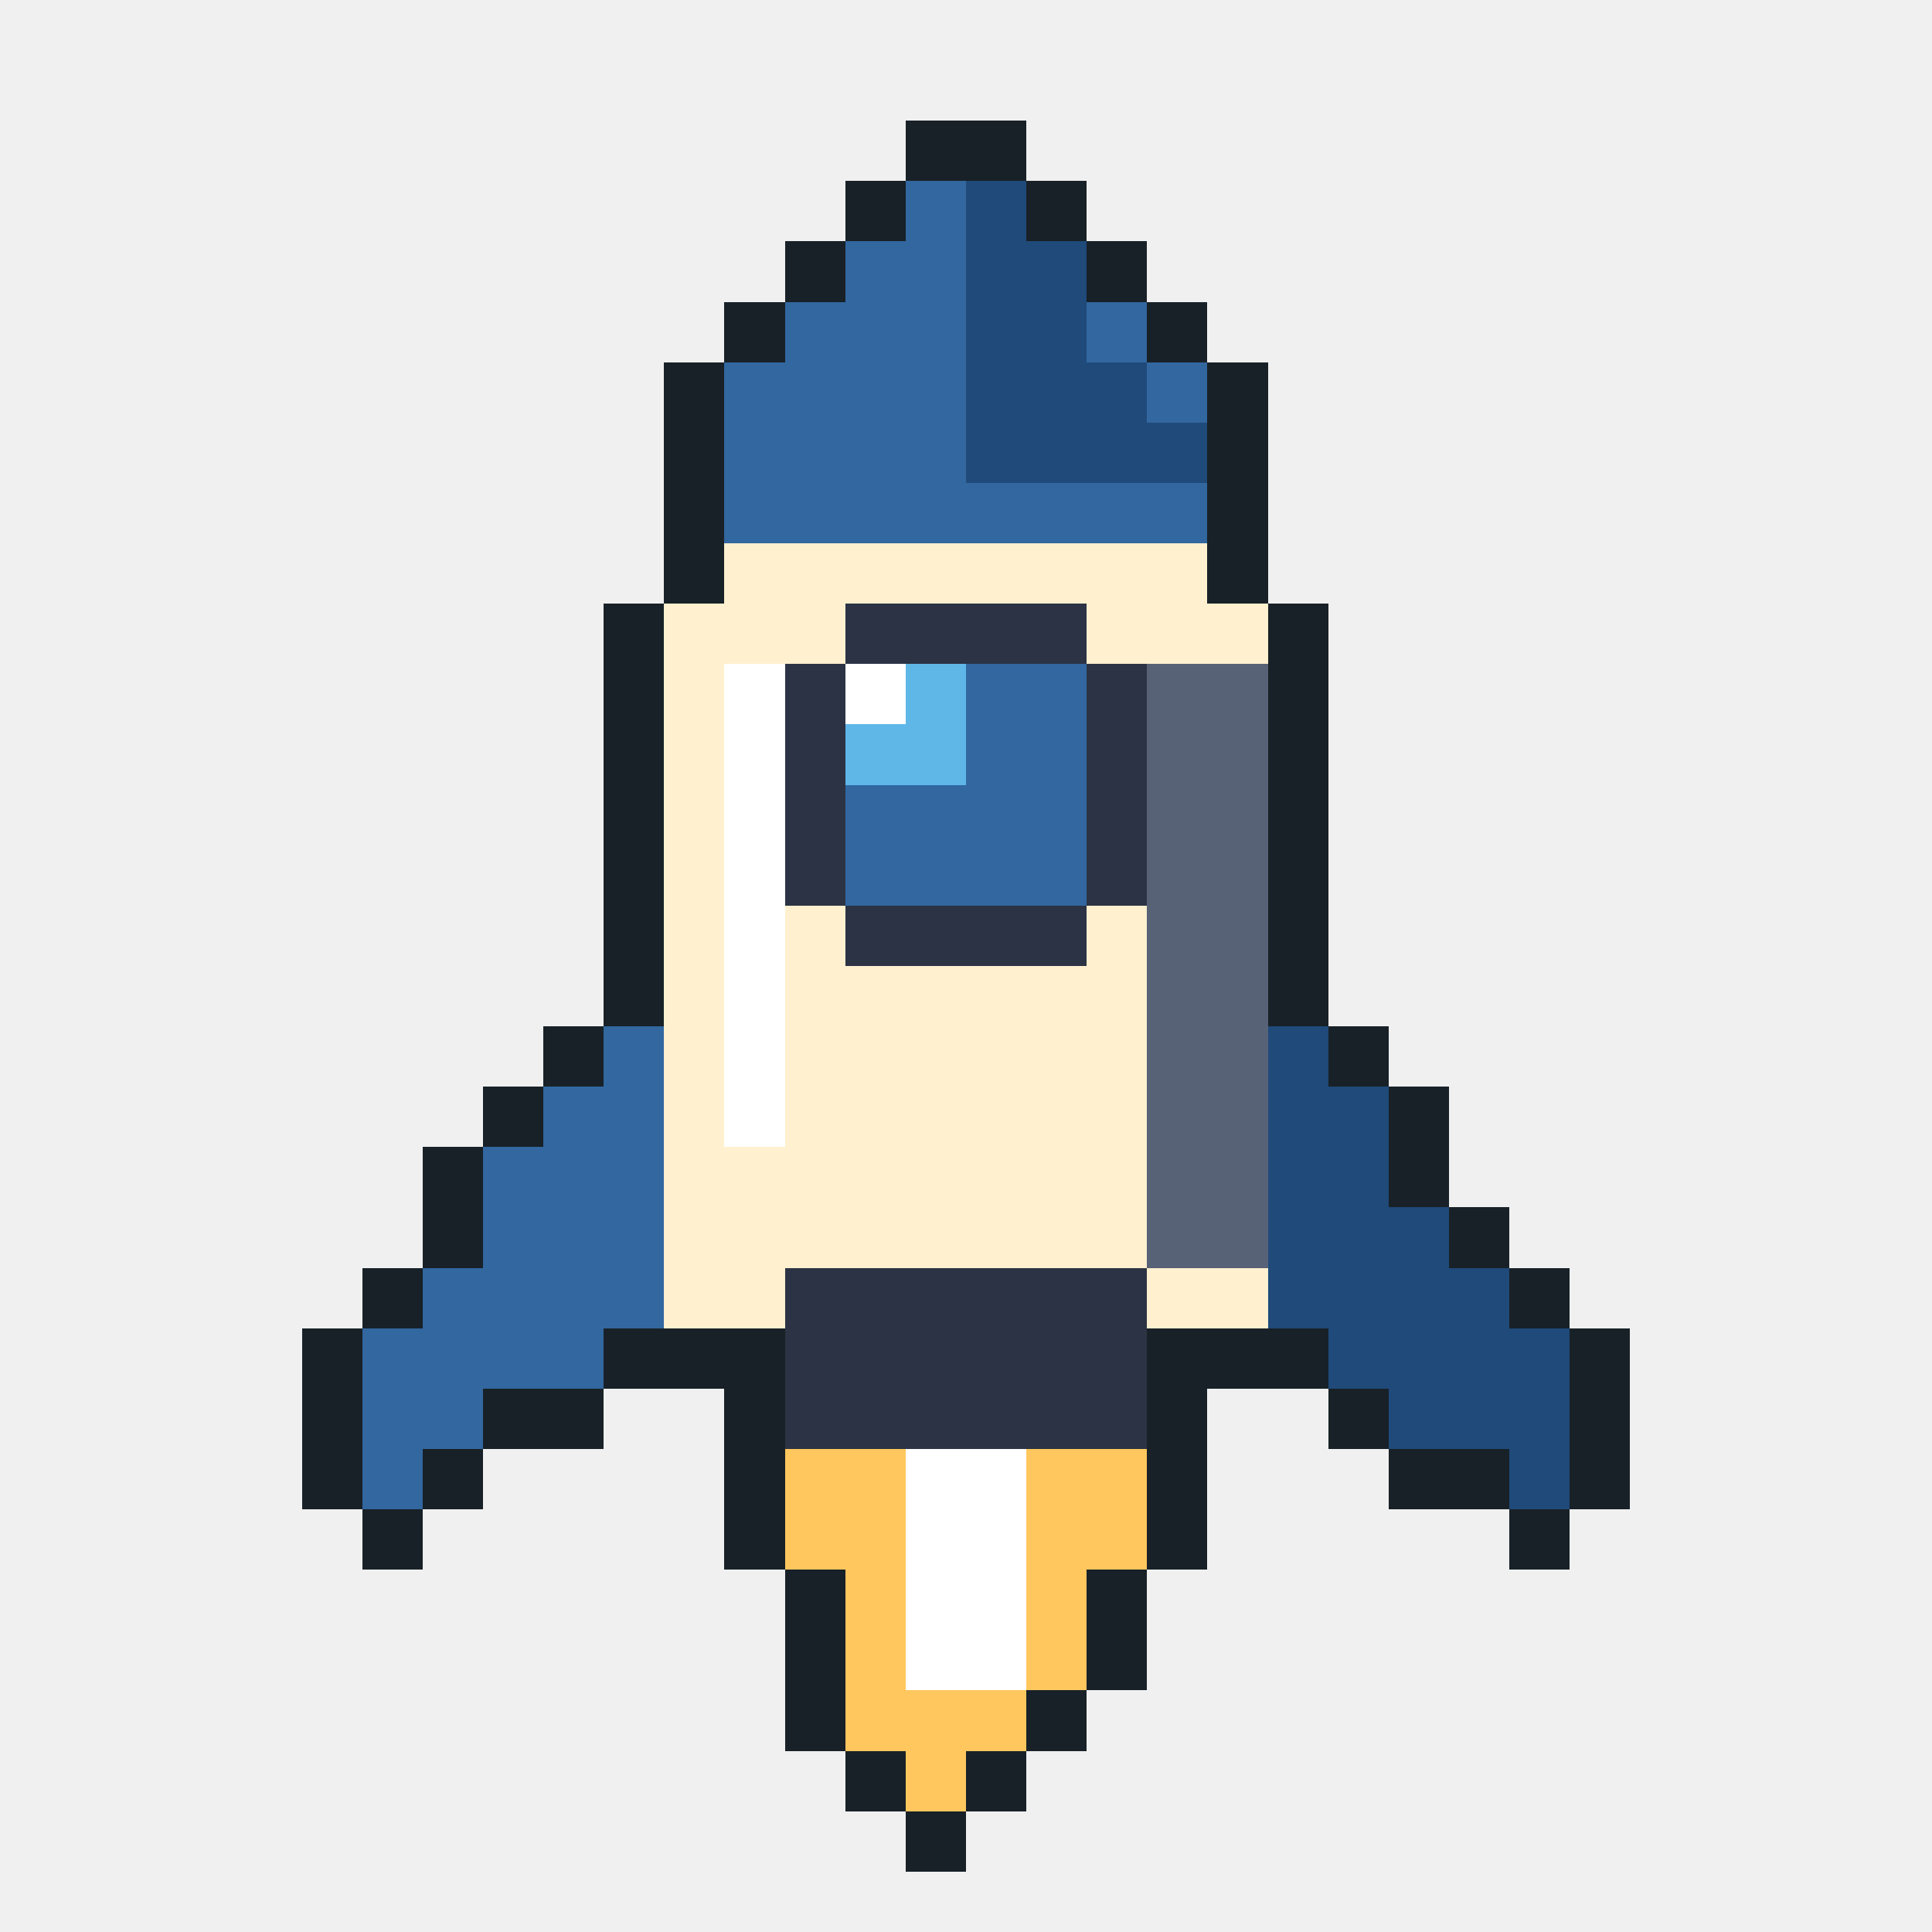
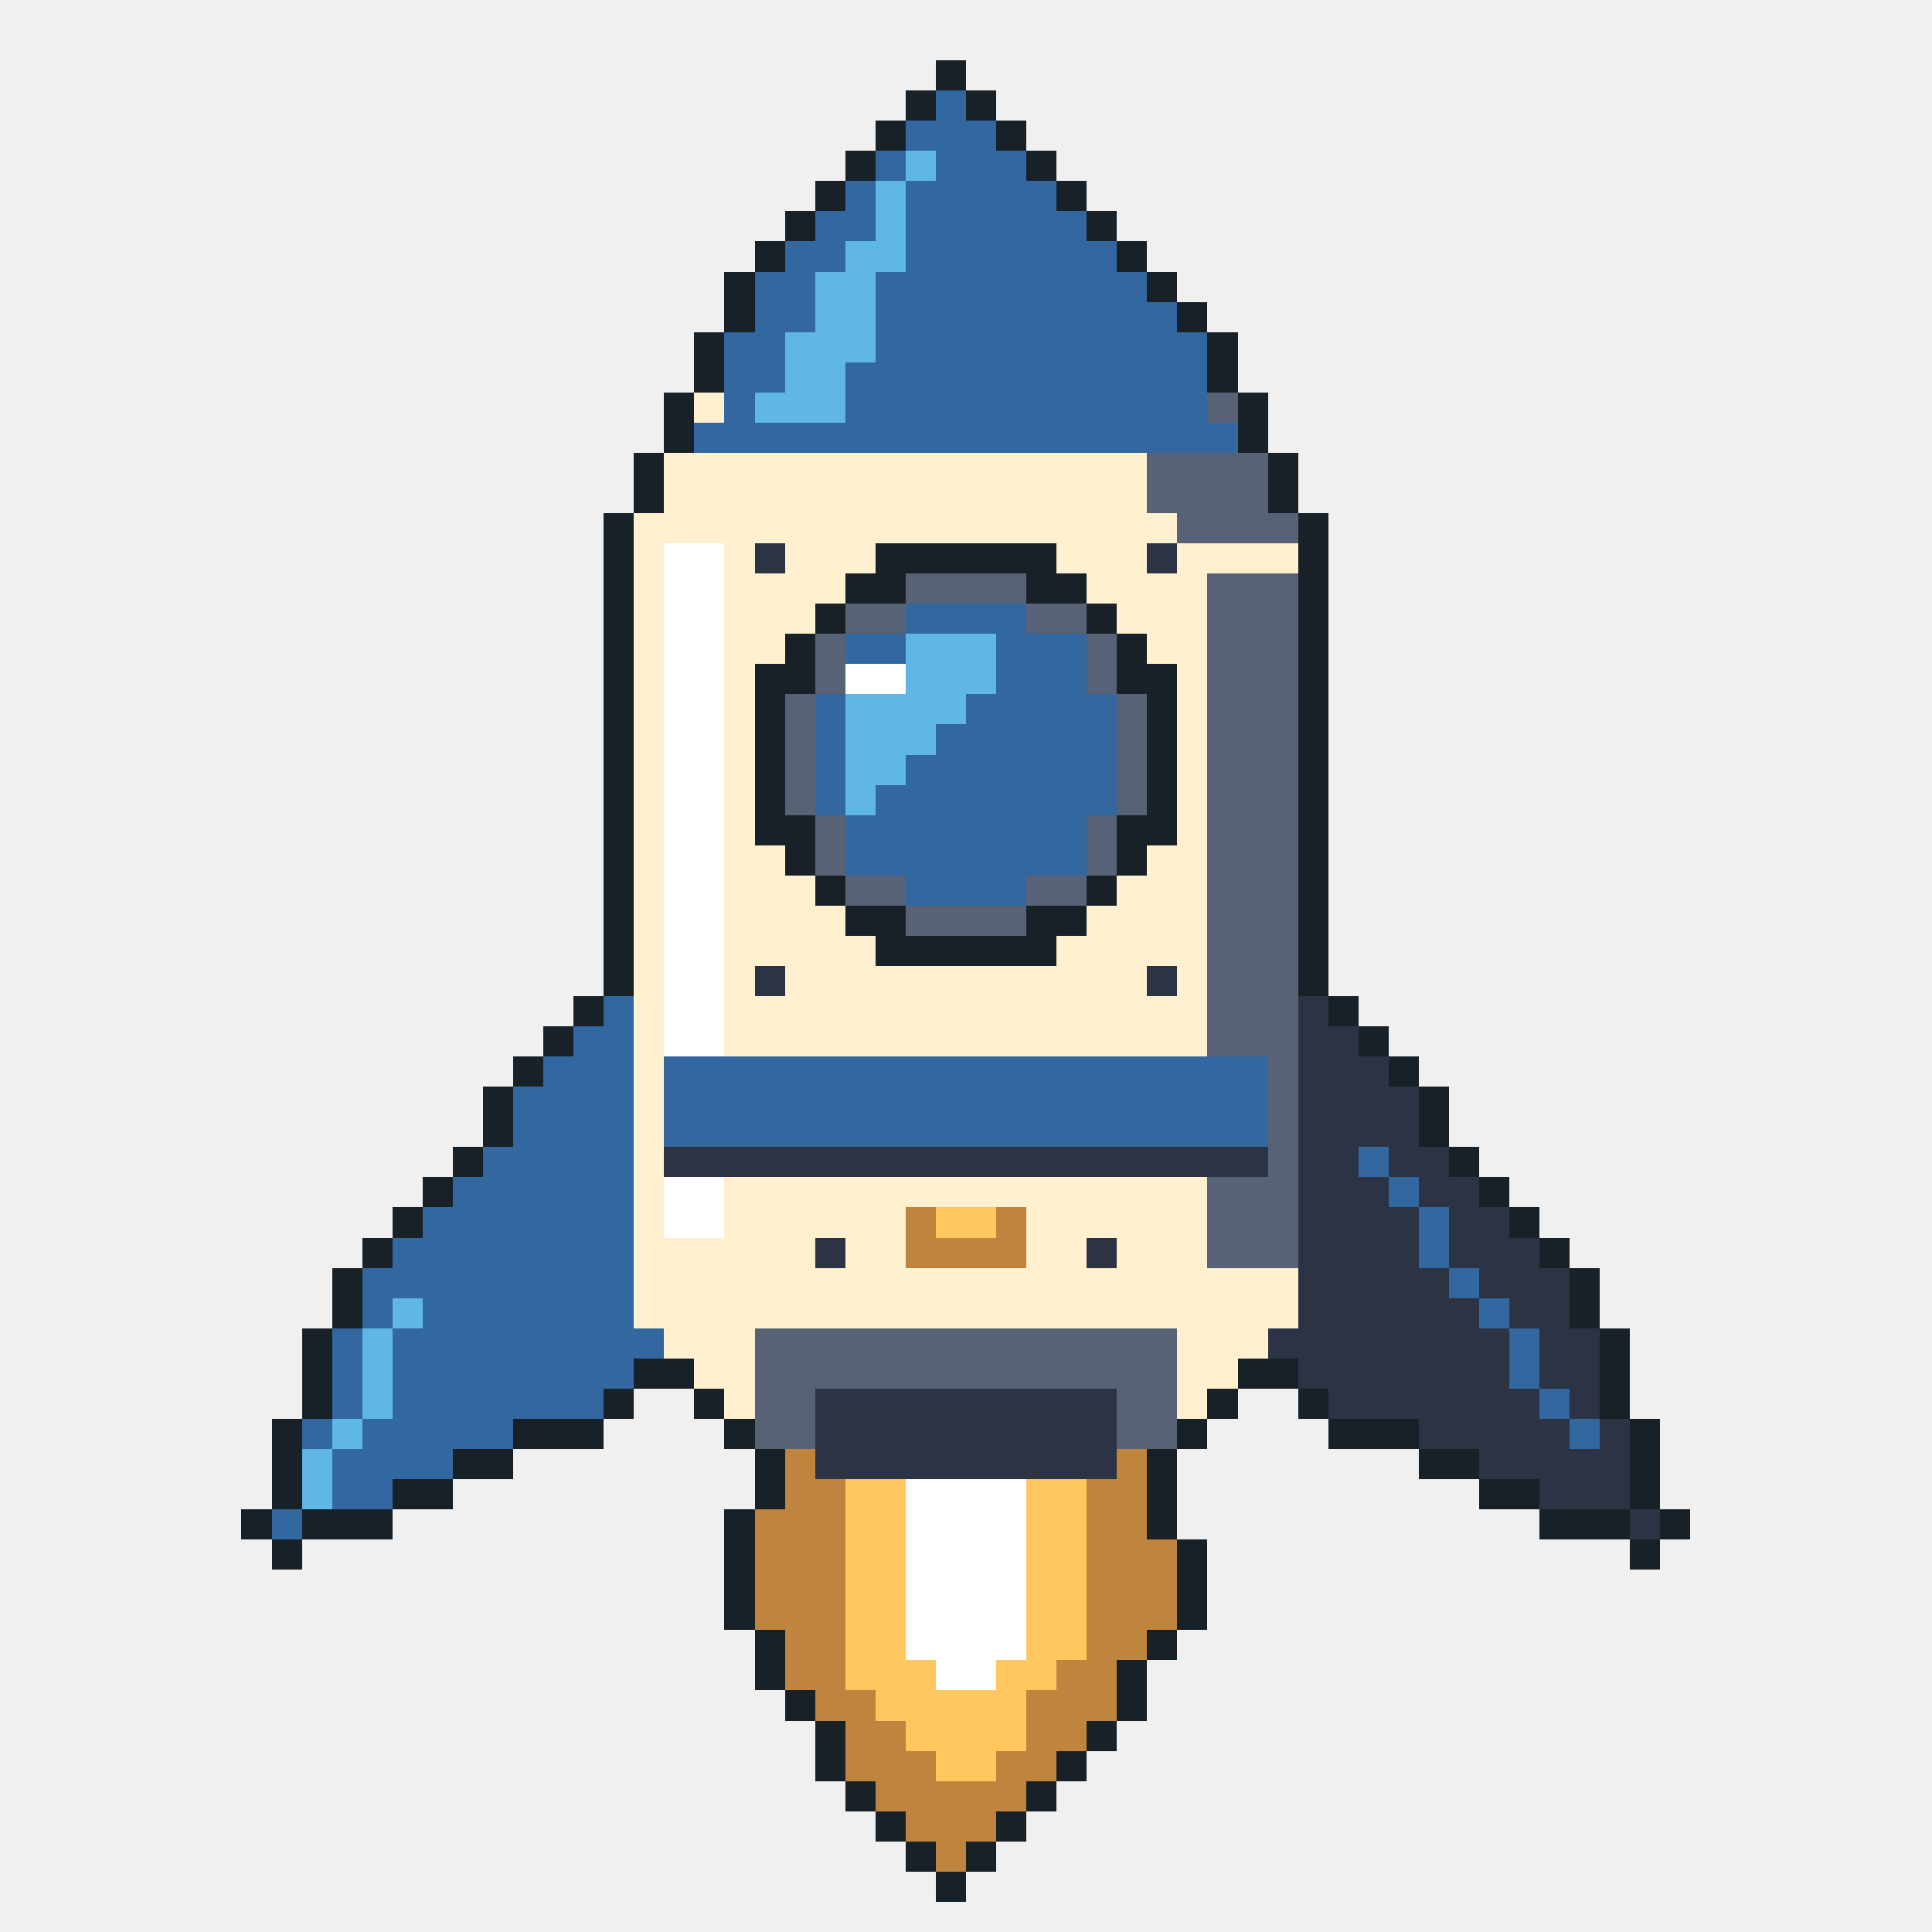
- <svg xmlns="http://www.w3.org/2000/svg" width="96" height="96" viewBox="0 0 32 32" shape-rendering="crispEdges">
-   <rect x="15" y="2" width="2" height="1" fill="#182127" />
-   <rect x="14" y="3" width="1" height="1" fill="#182127" />
-   <rect x="15" y="3" width="1" height="1" fill="#3267a0" />
-   <rect x="16" y="3" width="1" height="1" fill="#1f4a7a" />
-   <rect x="17" y="3" width="1" height="1" fill="#182127" />
-   <rect x="13" y="4" width="1" height="1" fill="#182127" />
-   <rect x="14" y="4" width="2" height="1" fill="#3267a0" />
-   <rect x="16" y="4" width="2" height="1" fill="#1f4a7a" />
-   <rect x="18" y="4" width="1" height="1" fill="#182127" />
-   <rect x="12" y="5" width="1" height="1" fill="#182127" />
-   <rect x="13" y="5" width="3" height="1" fill="#3267a0" />
-   <rect x="16" y="5" width="2" height="1" fill="#1f4a7a" />
-   <rect x="18" y="5" width="1" height="1" fill="#3267a0" />
-   <rect x="19" y="5" width="1" height="1" fill="#182127" />
-   <rect x="11" y="6" width="1" height="1" fill="#182127" />
-   <rect x="12" y="6" width="4" height="1" fill="#3267a0" />
-   <rect x="16" y="6" width="3" height="1" fill="#1f4a7a" />
-   <rect x="19" y="6" width="1" height="1" fill="#3267a0" />
-   <rect x="20" y="6" width="1" height="1" fill="#182127" />
-   <rect x="11" y="7" width="1" height="1" fill="#182127" />
-   <rect x="12" y="7" width="4" height="1" fill="#3267a0" />
-   <rect x="16" y="7" width="4" height="1" fill="#1f4a7a" />
-   <rect x="20" y="7" width="1" height="1" fill="#182127" />
-   <rect x="11" y="8" width="1" height="1" fill="#182127" />
-   <rect x="12" y="8" width="8" height="1" fill="#3267a0" />
-   <rect x="20" y="8" width="1" height="1" fill="#182127" />
-   <rect x="11" y="9" width="1" height="1" fill="#182127" />
-   <rect x="12" y="9" width="8" height="1" fill="#fff0cf" />
-   <rect x="20" y="9" width="1" height="1" fill="#182127" />
-   <rect x="10" y="10" width="1" height="1" fill="#182127" />
-   <rect x="11" y="10" width="3" height="1" fill="#fff0cf" />
-   <rect x="14" y="10" width="4" height="1" fill="#2c3344" />
-   <rect x="18" y="10" width="3" height="1" fill="#fff0cf" />
-   <rect x="21" y="10" width="1" height="1" fill="#182127" />
-   <rect x="10" y="11" width="1" height="1" fill="#182127" />
-   <rect x="11" y="11" width="1" height="1" fill="#fff0cf" />
-   <rect x="12" y="11" width="1" height="1" fill="#ffffff" />
-   <rect x="13" y="11" width="1" height="1" fill="#2c3344" />
-   <rect x="14" y="11" width="1" height="1" fill="#ffffff" />
-   <rect x="15" y="11" width="1" height="1" fill="#5fb7e8" />
-   <rect x="16" y="11" width="2" height="1" fill="#3267a0" />
-   <rect x="18" y="11" width="1" height="1" fill="#2c3344" />
-   <rect x="19" y="11" width="2" height="1" fill="#586277" />
-   <rect x="21" y="11" width="1" height="1" fill="#182127" />
-   <rect x="10" y="12" width="1" height="1" fill="#182127" />
-   <rect x="11" y="12" width="1" height="1" fill="#fff0cf" />
-   <rect x="12" y="12" width="1" height="1" fill="#ffffff" />
-   <rect x="13" y="12" width="1" height="1" fill="#2c3344" />
-   <rect x="14" y="12" width="2" height="1" fill="#5fb7e8" />
-   <rect x="16" y="12" width="2" height="1" fill="#3267a0" />
-   <rect x="18" y="12" width="1" height="1" fill="#2c3344" />
-   <rect x="19" y="12" width="2" height="1" fill="#586277" />
-   <rect x="21" y="12" width="1" height="1" fill="#182127" />
-   <rect x="10" y="13" width="1" height="1" fill="#182127" />
-   <rect x="11" y="13" width="1" height="1" fill="#fff0cf" />
-   <rect x="12" y="13" width="1" height="1" fill="#ffffff" />
-   <rect x="13" y="13" width="1" height="1" fill="#2c3344" />
-   <rect x="14" y="13" width="4" height="1" fill="#3267a0" />
-   <rect x="18" y="13" width="1" height="1" fill="#2c3344" />
-   <rect x="19" y="13" width="2" height="1" fill="#586277" />
-   <rect x="21" y="13" width="1" height="1" fill="#182127" />
-   <rect x="10" y="14" width="1" height="1" fill="#182127" />
-   <rect x="11" y="14" width="1" height="1" fill="#fff0cf" />
-   <rect x="12" y="14" width="1" height="1" fill="#ffffff" />
-   <rect x="13" y="14" width="1" height="1" fill="#2c3344" />
-   <rect x="14" y="14" width="4" height="1" fill="#3267a0" />
-   <rect x="18" y="14" width="1" height="1" fill="#2c3344" />
-   <rect x="19" y="14" width="2" height="1" fill="#586277" />
-   <rect x="21" y="14" width="1" height="1" fill="#182127" />
-   <rect x="10" y="15" width="1" height="1" fill="#182127" />
-   <rect x="11" y="15" width="1" height="1" fill="#fff0cf" />
-   <rect x="12" y="15" width="1" height="1" fill="#ffffff" />
-   <rect x="13" y="15" width="1" height="1" fill="#fff0cf" />
-   <rect x="14" y="15" width="4" height="1" fill="#2c3344" />
-   <rect x="18" y="15" width="1" height="1" fill="#fff0cf" />
-   <rect x="19" y="15" width="2" height="1" fill="#586277" />
+ <svg xmlns="http://www.w3.org/2000/svg" width="64" height="64" viewBox="0 0 64 64" shape-rendering="crispEdges">
+   <rect x="31" y="2" width="1" height="1" fill="#182127" />
+   <rect x="30" y="3" width="1" height="1" fill="#182127" />
+   <rect x="31" y="3" width="1" height="1" fill="#3267a0" />
+   <rect x="32" y="3" width="1" height="1" fill="#182127" />
+   <rect x="29" y="4" width="1" height="1" fill="#182127" />
+   <rect x="30" y="4" width="3" height="1" fill="#3267a0" />
+   <rect x="33" y="4" width="1" height="1" fill="#182127" />
+   <rect x="28" y="5" width="1" height="1" fill="#182127" />
+   <rect x="29" y="5" width="1" height="1" fill="#3267a0" />
+   <rect x="30" y="5" width="1" height="1" fill="#5fb7e8" />
+   <rect x="31" y="5" width="3" height="1" fill="#3267a0" />
+   <rect x="34" y="5" width="1" height="1" fill="#182127" />
+   <rect x="27" y="6" width="1" height="1" fill="#182127" />
+   <rect x="28" y="6" width="1" height="1" fill="#3267a0" />
+   <rect x="29" y="6" width="1" height="1" fill="#5fb7e8" />
+   <rect x="30" y="6" width="5" height="1" fill="#3267a0" />
+   <rect x="35" y="6" width="1" height="1" fill="#182127" />
+   <rect x="26" y="7" width="1" height="1" fill="#182127" />
+   <rect x="27" y="7" width="2" height="1" fill="#3267a0" />
+   <rect x="29" y="7" width="1" height="1" fill="#5fb7e8" />
+   <rect x="30" y="7" width="6" height="1" fill="#3267a0" />
+   <rect x="36" y="7" width="1" height="1" fill="#182127" />
+   <rect x="25" y="8" width="1" height="1" fill="#182127" />
+   <rect x="26" y="8" width="2" height="1" fill="#3267a0" />
+   <rect x="28" y="8" width="2" height="1" fill="#5fb7e8" />
+   <rect x="30" y="8" width="7" height="1" fill="#3267a0" />
+   <rect x="37" y="8" width="1" height="1" fill="#182127" />
+   <rect x="24" y="9" width="1" height="1" fill="#182127" />
+   <rect x="25" y="9" width="2" height="1" fill="#3267a0" />
+   <rect x="27" y="9" width="2" height="1" fill="#5fb7e8" />
+   <rect x="29" y="9" width="9" height="1" fill="#3267a0" />
+   <rect x="38" y="9" width="1" height="1" fill="#182127" />
+   <rect x="24" y="10" width="1" height="1" fill="#182127" />
+   <rect x="25" y="10" width="2" height="1" fill="#3267a0" />
+   <rect x="27" y="10" width="2" height="1" fill="#5fb7e8" />
+   <rect x="29" y="10" width="10" height="1" fill="#3267a0" />
+   <rect x="39" y="10" width="1" height="1" fill="#182127" />
+   <rect x="23" y="11" width="1" height="1" fill="#182127" />
+   <rect x="24" y="11" width="2" height="1" fill="#3267a0" />
+   <rect x="26" y="11" width="3" height="1" fill="#5fb7e8" />
+   <rect x="29" y="11" width="11" height="1" fill="#3267a0" />
+   <rect x="40" y="11" width="1" height="1" fill="#182127" />
+   <rect x="23" y="12" width="1" height="1" fill="#182127" />
+   <rect x="24" y="12" width="2" height="1" fill="#3267a0" />
+   <rect x="26" y="12" width="2" height="1" fill="#5fb7e8" />
+   <rect x="28" y="12" width="12" height="1" fill="#3267a0" />
+   <rect x="40" y="12" width="1" height="1" fill="#182127" />
+   <rect x="22" y="13" width="1" height="1" fill="#182127" />
+   <rect x="23" y="13" width="1" height="1" fill="#fff0cf" />
+   <rect x="24" y="13" width="1" height="1" fill="#3267a0" />
+   <rect x="25" y="13" width="3" height="1" fill="#5fb7e8" />
+   <rect x="28" y="13" width="12" height="1" fill="#3267a0" />
+   <rect x="40" y="13" width="1" height="1" fill="#586277" />
+   <rect x="41" y="13" width="1" height="1" fill="#182127" />
+   <rect x="22" y="14" width="1" height="1" fill="#182127" />
+   <rect x="23" y="14" width="18" height="1" fill="#3267a0" />
+   <rect x="41" y="14" width="1" height="1" fill="#182127" />
  <rect x="21" y="15" width="1" height="1" fill="#182127" />
-   <rect x="10" y="16" width="1" height="1" fill="#182127" />
-   <rect x="11" y="16" width="1" height="1" fill="#fff0cf" />
-   <rect x="12" y="16" width="1" height="1" fill="#ffffff" />
-   <rect x="13" y="16" width="6" height="1" fill="#fff0cf" />
-   <rect x="19" y="16" width="2" height="1" fill="#586277" />
+   <rect x="22" y="15" width="16" height="1" fill="#fff0cf" />
+   <rect x="38" y="15" width="4" height="1" fill="#586277" />
+   <rect x="42" y="15" width="1" height="1" fill="#182127" />
  <rect x="21" y="16" width="1" height="1" fill="#182127" />
-   <rect x="9" y="17" width="1" height="1" fill="#182127" />
-   <rect x="10" y="17" width="1" height="1" fill="#3267a0" />
-   <rect x="11" y="17" width="1" height="1" fill="#fff0cf" />
-   <rect x="12" y="17" width="1" height="1" fill="#ffffff" />
-   <rect x="13" y="17" width="6" height="1" fill="#fff0cf" />
-   <rect x="19" y="17" width="2" height="1" fill="#586277" />
-   <rect x="21" y="17" width="1" height="1" fill="#1f4a7a" />
-   <rect x="22" y="17" width="1" height="1" fill="#182127" />
-   <rect x="8" y="18" width="1" height="1" fill="#182127" />
-   <rect x="9" y="18" width="2" height="1" fill="#3267a0" />
-   <rect x="11" y="18" width="1" height="1" fill="#fff0cf" />
-   <rect x="12" y="18" width="1" height="1" fill="#ffffff" />
-   <rect x="13" y="18" width="6" height="1" fill="#fff0cf" />
-   <rect x="19" y="18" width="2" height="1" fill="#586277" />
-   <rect x="21" y="18" width="2" height="1" fill="#1f4a7a" />
-   <rect x="23" y="18" width="1" height="1" fill="#182127" />
-   <rect x="7" y="19" width="1" height="1" fill="#182127" />
-   <rect x="8" y="19" width="3" height="1" fill="#3267a0" />
-   <rect x="11" y="19" width="8" height="1" fill="#fff0cf" />
-   <rect x="19" y="19" width="2" height="1" fill="#586277" />
-   <rect x="21" y="19" width="2" height="1" fill="#1f4a7a" />
-   <rect x="23" y="19" width="1" height="1" fill="#182127" />
-   <rect x="7" y="20" width="1" height="1" fill="#182127" />
-   <rect x="8" y="20" width="3" height="1" fill="#3267a0" />
-   <rect x="11" y="20" width="8" height="1" fill="#fff0cf" />
-   <rect x="19" y="20" width="2" height="1" fill="#586277" />
-   <rect x="21" y="20" width="3" height="1" fill="#1f4a7a" />
-   <rect x="24" y="20" width="1" height="1" fill="#182127" />
-   <rect x="6" y="21" width="1" height="1" fill="#182127" />
-   <rect x="7" y="21" width="4" height="1" fill="#3267a0" />
-   <rect x="11" y="21" width="2" height="1" fill="#fff0cf" />
-   <rect x="13" y="21" width="6" height="1" fill="#2c3344" />
-   <rect x="19" y="21" width="2" height="1" fill="#fff0cf" />
-   <rect x="21" y="21" width="4" height="1" fill="#1f4a7a" />
-   <rect x="25" y="21" width="1" height="1" fill="#182127" />
-   <rect x="5" y="22" width="1" height="1" fill="#182127" />
-   <rect x="6" y="22" width="4" height="1" fill="#3267a0" />
-   <rect x="10" y="22" width="3" height="1" fill="#182127" />
-   <rect x="13" y="22" width="6" height="1" fill="#2c3344" />
-   <rect x="19" y="22" width="3" height="1" fill="#182127" />
-   <rect x="22" y="22" width="4" height="1" fill="#1f4a7a" />
-   <rect x="26" y="22" width="1" height="1" fill="#182127" />
-   <rect x="5" y="23" width="1" height="1" fill="#182127" />
-   <rect x="6" y="23" width="2" height="1" fill="#3267a0" />
-   <rect x="8" y="23" width="2" height="1" fill="#182127" />
-   <rect x="12" y="23" width="1" height="1" fill="#182127" />
-   <rect x="13" y="23" width="6" height="1" fill="#2c3344" />
-   <rect x="19" y="23" width="1" height="1" fill="#182127" />
-   <rect x="22" y="23" width="1" height="1" fill="#182127" />
-   <rect x="23" y="23" width="3" height="1" fill="#1f4a7a" />
-   <rect x="26" y="23" width="1" height="1" fill="#182127" />
-   <rect x="5" y="24" width="1" height="1" fill="#182127" />
-   <rect x="6" y="24" width="1" height="1" fill="#3267a0" />
-   <rect x="7" y="24" width="1" height="1" fill="#182127" />
-   <rect x="12" y="24" width="1" height="1" fill="#182127" />
-   <rect x="13" y="24" width="2" height="1" fill="#ffc75e" />
-   <rect x="15" y="24" width="2" height="1" fill="#ffffff" />
-   <rect x="17" y="24" width="2" height="1" fill="#ffc75e" />
-   <rect x="19" y="24" width="1" height="1" fill="#182127" />
-   <rect x="23" y="24" width="2" height="1" fill="#182127" />
-   <rect x="25" y="24" width="1" height="1" fill="#1f4a7a" />
-   <rect x="26" y="24" width="1" height="1" fill="#182127" />
-   <rect x="6" y="25" width="1" height="1" fill="#182127" />
-   <rect x="12" y="25" width="1" height="1" fill="#182127" />
-   <rect x="13" y="25" width="2" height="1" fill="#ffc75e" />
-   <rect x="15" y="25" width="2" height="1" fill="#ffffff" />
-   <rect x="17" y="25" width="2" height="1" fill="#ffc75e" />
-   <rect x="19" y="25" width="1" height="1" fill="#182127" />
+   <rect x="22" y="16" width="16" height="1" fill="#fff0cf" />
+   <rect x="38" y="16" width="4" height="1" fill="#586277" />
+   <rect x="42" y="16" width="1" height="1" fill="#182127" />
+   <rect x="20" y="17" width="1" height="1" fill="#182127" />
+   <rect x="21" y="17" width="18" height="1" fill="#fff0cf" />
+   <rect x="39" y="17" width="4" height="1" fill="#586277" />
+   <rect x="43" y="17" width="1" height="1" fill="#182127" />
+   <rect x="20" y="18" width="1" height="1" fill="#182127" />
+   <rect x="21" y="18" width="1" height="1" fill="#fff0cf" />
+   <rect x="22" y="18" width="2" height="1" fill="#ffffff" />
+   <rect x="24" y="18" width="1" height="1" fill="#fff0cf" />
+   <rect x="25" y="18" width="1" height="1" fill="#2c3344" />
+   <rect x="26" y="18" width="3" height="1" fill="#fff0cf" />
+   <rect x="29" y="18" width="6" height="1" fill="#182127" />
+   <rect x="35" y="18" width="3" height="1" fill="#fff0cf" />
+   <rect x="38" y="18" width="1" height="1" fill="#2c3344" />
+   <rect x="39" y="18" width="4" height="1" fill="#fff0cf" />
+   <rect x="43" y="18" width="1" height="1" fill="#182127" />
+   <rect x="20" y="19" width="1" height="1" fill="#182127" />
+   <rect x="21" y="19" width="1" height="1" fill="#fff0cf" />
+   <rect x="22" y="19" width="2" height="1" fill="#ffffff" />
+   <rect x="24" y="19" width="4" height="1" fill="#fff0cf" />
+   <rect x="28" y="19" width="2" height="1" fill="#182127" />
+   <rect x="30" y="19" width="4" height="1" fill="#586277" />
+   <rect x="34" y="19" width="2" height="1" fill="#182127" />
+   <rect x="36" y="19" width="4" height="1" fill="#fff0cf" />
+   <rect x="40" y="19" width="3" height="1" fill="#586277" />
+   <rect x="43" y="19" width="1" height="1" fill="#182127" />
+   <rect x="20" y="20" width="1" height="1" fill="#182127" />
+   <rect x="21" y="20" width="1" height="1" fill="#fff0cf" />
+   <rect x="22" y="20" width="2" height="1" fill="#ffffff" />
+   <rect x="24" y="20" width="3" height="1" fill="#fff0cf" />
+   <rect x="27" y="20" width="1" height="1" fill="#182127" />
+   <rect x="28" y="20" width="2" height="1" fill="#586277" />
+   <rect x="30" y="20" width="4" height="1" fill="#3267a0" />
+   <rect x="34" y="20" width="2" height="1" fill="#586277" />
+   <rect x="36" y="20" width="1" height="1" fill="#182127" />
+   <rect x="37" y="20" width="3" height="1" fill="#fff0cf" />
+   <rect x="40" y="20" width="3" height="1" fill="#586277" />
+   <rect x="43" y="20" width="1" height="1" fill="#182127" />
+   <rect x="20" y="21" width="1" height="1" fill="#182127" />
+   <rect x="21" y="21" width="1" height="1" fill="#fff0cf" />
+   <rect x="22" y="21" width="2" height="1" fill="#ffffff" />
+   <rect x="24" y="21" width="2" height="1" fill="#fff0cf" />
+   <rect x="26" y="21" width="1" height="1" fill="#182127" />
+   <rect x="27" y="21" width="1" height="1" fill="#586277" />
+   <rect x="28" y="21" width="2" height="1" fill="#3267a0" />
+   <rect x="30" y="21" width="3" height="1" fill="#5fb7e8" />
+   <rect x="33" y="21" width="3" height="1" fill="#3267a0" />
+   <rect x="36" y="21" width="1" height="1" fill="#586277" />
+   <rect x="37" y="21" width="1" height="1" fill="#182127" />
+   <rect x="38" y="21" width="2" height="1" fill="#fff0cf" />
+   <rect x="40" y="21" width="3" height="1" fill="#586277" />
+   <rect x="43" y="21" width="1" height="1" fill="#182127" />
+   <rect x="20" y="22" width="1" height="1" fill="#182127" />
+   <rect x="21" y="22" width="1" height="1" fill="#fff0cf" />
+   <rect x="22" y="22" width="2" height="1" fill="#ffffff" />
+   <rect x="24" y="22" width="1" height="1" fill="#fff0cf" />
+   <rect x="25" y="22" width="2" height="1" fill="#182127" />
+   <rect x="27" y="22" width="1" height="1" fill="#586277" />
+   <rect x="28" y="22" width="2" height="1" fill="#ffffff" />
+   <rect x="30" y="22" width="3" height="1" fill="#5fb7e8" />
+   <rect x="33" y="22" width="3" height="1" fill="#3267a0" />
+   <rect x="36" y="22" width="1" height="1" fill="#586277" />
+   <rect x="37" y="22" width="2" height="1" fill="#182127" />
+   <rect x="39" y="22" width="1" height="1" fill="#fff0cf" />
+   <rect x="40" y="22" width="3" height="1" fill="#586277" />
+   <rect x="43" y="22" width="1" height="1" fill="#182127" />
+   <rect x="20" y="23" width="1" height="1" fill="#182127" />
+   <rect x="21" y="23" width="1" height="1" fill="#fff0cf" />
+   <rect x="22" y="23" width="2" height="1" fill="#ffffff" />
+   <rect x="24" y="23" width="1" height="1" fill="#fff0cf" />
+   <rect x="25" y="23" width="1" height="1" fill="#182127" />
+   <rect x="26" y="23" width="1" height="1" fill="#586277" />
+   <rect x="27" y="23" width="1" height="1" fill="#3267a0" />
+   <rect x="28" y="23" width="4" height="1" fill="#5fb7e8" />
+   <rect x="32" y="23" width="5" height="1" fill="#3267a0" />
+   <rect x="37" y="23" width="1" height="1" fill="#586277" />
+   <rect x="38" y="23" width="1" height="1" fill="#182127" />
+   <rect x="39" y="23" width="1" height="1" fill="#fff0cf" />
+   <rect x="40" y="23" width="3" height="1" fill="#586277" />
+   <rect x="43" y="23" width="1" height="1" fill="#182127" />
+   <rect x="20" y="24" width="1" height="1" fill="#182127" />
+   <rect x="21" y="24" width="1" height="1" fill="#fff0cf" />
+   <rect x="22" y="24" width="2" height="1" fill="#ffffff" />
+   <rect x="24" y="24" width="1" height="1" fill="#fff0cf" />
+   <rect x="25" y="24" width="1" height="1" fill="#182127" />
+   <rect x="26" y="24" width="1" height="1" fill="#586277" />
+   <rect x="27" y="24" width="1" height="1" fill="#3267a0" />
+   <rect x="28" y="24" width="3" height="1" fill="#5fb7e8" />
+   <rect x="31" y="24" width="6" height="1" fill="#3267a0" />
+   <rect x="37" y="24" width="1" height="1" fill="#586277" />
+   <rect x="38" y="24" width="1" height="1" fill="#182127" />
+   <rect x="39" y="24" width="1" height="1" fill="#fff0cf" />
+   <rect x="40" y="24" width="3" height="1" fill="#586277" />
+   <rect x="43" y="24" width="1" height="1" fill="#182127" />
+   <rect x="20" y="25" width="1" height="1" fill="#182127" />
+   <rect x="21" y="25" width="1" height="1" fill="#fff0cf" />
+   <rect x="22" y="25" width="2" height="1" fill="#ffffff" />
+   <rect x="24" y="25" width="1" height="1" fill="#fff0cf" />
  <rect x="25" y="25" width="1" height="1" fill="#182127" />
-   <rect x="13" y="26" width="1" height="1" fill="#182127" />
-   <rect x="14" y="26" width="1" height="1" fill="#ffc75e" />
-   <rect x="15" y="26" width="2" height="1" fill="#ffffff" />
-   <rect x="17" y="26" width="1" height="1" fill="#ffc75e" />
-   <rect x="18" y="26" width="1" height="1" fill="#182127" />
-   <rect x="13" y="27" width="1" height="1" fill="#182127" />
-   <rect x="14" y="27" width="1" height="1" fill="#ffc75e" />
-   <rect x="15" y="27" width="2" height="1" fill="#ffffff" />
-   <rect x="17" y="27" width="1" height="1" fill="#ffc75e" />
-   <rect x="18" y="27" width="1" height="1" fill="#182127" />
-   <rect x="13" y="28" width="1" height="1" fill="#182127" />
-   <rect x="14" y="28" width="3" height="1" fill="#ffc75e" />
-   <rect x="17" y="28" width="1" height="1" fill="#182127" />
-   <rect x="14" y="29" width="1" height="1" fill="#182127" />
-   <rect x="15" y="29" width="1" height="1" fill="#ffc75e" />
-   <rect x="16" y="29" width="1" height="1" fill="#182127" />
-   <rect x="15" y="30" width="1" height="1" fill="#182127" />
+   <rect x="26" y="25" width="1" height="1" fill="#586277" />
+   <rect x="27" y="25" width="1" height="1" fill="#3267a0" />
+   <rect x="28" y="25" width="2" height="1" fill="#5fb7e8" />
+   <rect x="30" y="25" width="7" height="1" fill="#3267a0" />
+   <rect x="37" y="25" width="1" height="1" fill="#586277" />
+   <rect x="38" y="25" width="1" height="1" fill="#182127" />
+   <rect x="39" y="25" width="1" height="1" fill="#fff0cf" />
+   <rect x="40" y="25" width="3" height="1" fill="#586277" />
+   <rect x="43" y="25" width="1" height="1" fill="#182127" />
+   <rect x="20" y="26" width="1" height="1" fill="#182127" />
+   <rect x="21" y="26" width="1" height="1" fill="#fff0cf" />
+   <rect x="22" y="26" width="2" height="1" fill="#ffffff" />
+   <rect x="24" y="26" width="1" height="1" fill="#fff0cf" />
+   <rect x="25" y="26" width="1" height="1" fill="#182127" />
+   <rect x="26" y="26" width="1" height="1" fill="#586277" />
+   <rect x="27" y="26" width="1" height="1" fill="#3267a0" />
+   <rect x="28" y="26" width="1" height="1" fill="#5fb7e8" />
+   <rect x="29" y="26" width="8" height="1" fill="#3267a0" />
+   <rect x="37" y="26" width="1" height="1" fill="#586277" />
+   <rect x="38" y="26" width="1" height="1" fill="#182127" />
+   <rect x="39" y="26" width="1" height="1" fill="#fff0cf" />
+   <rect x="40" y="26" width="3" height="1" fill="#586277" />
+   <rect x="43" y="26" width="1" height="1" fill="#182127" />
+   <rect x="20" y="27" width="1" height="1" fill="#182127" />
+   <rect x="21" y="27" width="1" height="1" fill="#fff0cf" />
+   <rect x="22" y="27" width="2" height="1" fill="#ffffff" />
+   <rect x="24" y="27" width="1" height="1" fill="#fff0cf" />
+   <rect x="25" y="27" width="2" height="1" fill="#182127" />
+   <rect x="27" y="27" width="1" height="1" fill="#586277" />
+   <rect x="28" y="27" width="8" height="1" fill="#3267a0" />
+   <rect x="36" y="27" width="1" height="1" fill="#586277" />
+   <rect x="37" y="27" width="2" height="1" fill="#182127" />
+   <rect x="39" y="27" width="1" height="1" fill="#fff0cf" />
+   <rect x="40" y="27" width="3" height="1" fill="#586277" />
+   <rect x="43" y="27" width="1" height="1" fill="#182127" />
+   <rect x="20" y="28" width="1" height="1" fill="#182127" />
+   <rect x="21" y="28" width="1" height="1" fill="#fff0cf" />
+   <rect x="22" y="28" width="2" height="1" fill="#ffffff" />
+   <rect x="24" y="28" width="2" height="1" fill="#fff0cf" />
+   <rect x="26" y="28" width="1" height="1" fill="#182127" />
+   <rect x="27" y="28" width="1" height="1" fill="#586277" />
+   <rect x="28" y="28" width="8" height="1" fill="#3267a0" />
+   <rect x="36" y="28" width="1" height="1" fill="#586277" />
+   <rect x="37" y="28" width="1" height="1" fill="#182127" />
+   <rect x="38" y="28" width="2" height="1" fill="#fff0cf" />
+   <rect x="40" y="28" width="3" height="1" fill="#586277" />
+   <rect x="43" y="28" width="1" height="1" fill="#182127" />
+   <rect x="20" y="29" width="1" height="1" fill="#182127" />
+   <rect x="21" y="29" width="1" height="1" fill="#fff0cf" />
+   <rect x="22" y="29" width="2" height="1" fill="#ffffff" />
+   <rect x="24" y="29" width="3" height="1" fill="#fff0cf" />
+   <rect x="27" y="29" width="1" height="1" fill="#182127" />
+   <rect x="28" y="29" width="2" height="1" fill="#586277" />
+   <rect x="30" y="29" width="4" height="1" fill="#3267a0" />
+   <rect x="34" y="29" width="2" height="1" fill="#586277" />
+   <rect x="36" y="29" width="1" height="1" fill="#182127" />
+   <rect x="37" y="29" width="3" height="1" fill="#fff0cf" />
+   <rect x="40" y="29" width="3" height="1" fill="#586277" />
+   <rect x="43" y="29" width="1" height="1" fill="#182127" />
+   <rect x="20" y="30" width="1" height="1" fill="#182127" />
+   <rect x="21" y="30" width="1" height="1" fill="#fff0cf" />
+   <rect x="22" y="30" width="2" height="1" fill="#ffffff" />
+   <rect x="24" y="30" width="4" height="1" fill="#fff0cf" />
+   <rect x="28" y="30" width="2" height="1" fill="#182127" />
+   <rect x="30" y="30" width="4" height="1" fill="#586277" />
+   <rect x="34" y="30" width="2" height="1" fill="#182127" />
+   <rect x="36" y="30" width="4" height="1" fill="#fff0cf" />
+   <rect x="40" y="30" width="3" height="1" fill="#586277" />
+   <rect x="43" y="30" width="1" height="1" fill="#182127" />
+   <rect x="20" y="31" width="1" height="1" fill="#182127" />
+   <rect x="21" y="31" width="1" height="1" fill="#fff0cf" />
+   <rect x="22" y="31" width="2" height="1" fill="#ffffff" />
+   <rect x="24" y="31" width="5" height="1" fill="#fff0cf" />
+   <rect x="29" y="31" width="6" height="1" fill="#182127" />
+   <rect x="35" y="31" width="5" height="1" fill="#fff0cf" />
+   <rect x="40" y="31" width="3" height="1" fill="#586277" />
+   <rect x="43" y="31" width="1" height="1" fill="#182127" />
+   <rect x="20" y="32" width="1" height="1" fill="#182127" />
+   <rect x="21" y="32" width="1" height="1" fill="#fff0cf" />
+   <rect x="22" y="32" width="2" height="1" fill="#ffffff" />
+   <rect x="24" y="32" width="1" height="1" fill="#fff0cf" />
+   <rect x="25" y="32" width="1" height="1" fill="#2c3344" />
+   <rect x="26" y="32" width="12" height="1" fill="#fff0cf" />
+   <rect x="38" y="32" width="1" height="1" fill="#2c3344" />
+   <rect x="39" y="32" width="1" height="1" fill="#fff0cf" />
+   <rect x="40" y="32" width="3" height="1" fill="#586277" />
+   <rect x="43" y="32" width="1" height="1" fill="#182127" />
+   <rect x="19" y="33" width="1" height="1" fill="#182127" />
+   <rect x="20" y="33" width="1" height="1" fill="#3267a0" />
+   <rect x="21" y="33" width="1" height="1" fill="#fff0cf" />
+   <rect x="22" y="33" width="2" height="1" fill="#ffffff" />
+   <rect x="24" y="33" width="16" height="1" fill="#fff0cf" />
+   <rect x="40" y="33" width="3" height="1" fill="#586277" />
+   <rect x="43" y="33" width="1" height="1" fill="#2c3344" />
+   <rect x="44" y="33" width="1" height="1" fill="#182127" />
+   <rect x="18" y="34" width="1" height="1" fill="#182127" />
+   <rect x="19" y="34" width="2" height="1" fill="#3267a0" />
+   <rect x="21" y="34" width="1" height="1" fill="#fff0cf" />
+   <rect x="22" y="34" width="2" height="1" fill="#ffffff" />
+   <rect x="24" y="34" width="16" height="1" fill="#fff0cf" />
+   <rect x="40" y="34" width="3" height="1" fill="#586277" />
+   <rect x="43" y="34" width="2" height="1" fill="#2c3344" />
+   <rect x="45" y="34" width="1" height="1" fill="#182127" />
+   <rect x="17" y="35" width="1" height="1" fill="#182127" />
+   <rect x="18" y="35" width="3" height="1" fill="#3267a0" />
+   <rect x="21" y="35" width="1" height="1" fill="#fff0cf" />
+   <rect x="22" y="35" width="20" height="1" fill="#3267a0" />
+   <rect x="42" y="35" width="1" height="1" fill="#586277" />
+   <rect x="43" y="35" width="3" height="1" fill="#2c3344" />
+   <rect x="46" y="35" width="1" height="1" fill="#182127" />
+   <rect x="16" y="36" width="1" height="1" fill="#182127" />
+   <rect x="17" y="36" width="4" height="1" fill="#3267a0" />
+   <rect x="21" y="36" width="1" height="1" fill="#fff0cf" />
+   <rect x="22" y="36" width="20" height="1" fill="#3267a0" />
+   <rect x="42" y="36" width="1" height="1" fill="#586277" />
+   <rect x="43" y="36" width="4" height="1" fill="#2c3344" />
+   <rect x="47" y="36" width="1" height="1" fill="#182127" />
+   <rect x="16" y="37" width="1" height="1" fill="#182127" />
+   <rect x="17" y="37" width="4" height="1" fill="#3267a0" />
+   <rect x="21" y="37" width="1" height="1" fill="#fff0cf" />
+   <rect x="22" y="37" width="20" height="1" fill="#3267a0" />
+   <rect x="42" y="37" width="1" height="1" fill="#586277" />
+   <rect x="43" y="37" width="4" height="1" fill="#2c3344" />
+   <rect x="47" y="37" width="1" height="1" fill="#182127" />
+   <rect x="15" y="38" width="1" height="1" fill="#182127" />
+   <rect x="16" y="38" width="5" height="1" fill="#3267a0" />
+   <rect x="21" y="38" width="1" height="1" fill="#fff0cf" />
+   <rect x="22" y="38" width="20" height="1" fill="#2c3344" />
+   <rect x="42" y="38" width="1" height="1" fill="#586277" />
+   <rect x="43" y="38" width="2" height="1" fill="#2c3344" />
+   <rect x="45" y="38" width="1" height="1" fill="#3267a0" />
+   <rect x="46" y="38" width="2" height="1" fill="#2c3344" />
+   <rect x="48" y="38" width="1" height="1" fill="#182127" />
+   <rect x="14" y="39" width="1" height="1" fill="#182127" />
+   <rect x="15" y="39" width="6" height="1" fill="#3267a0" />
+   <rect x="21" y="39" width="1" height="1" fill="#fff0cf" />
+   <rect x="22" y="39" width="2" height="1" fill="#ffffff" />
+   <rect x="24" y="39" width="16" height="1" fill="#fff0cf" />
+   <rect x="40" y="39" width="3" height="1" fill="#586277" />
+   <rect x="43" y="39" width="3" height="1" fill="#2c3344" />
+   <rect x="46" y="39" width="1" height="1" fill="#3267a0" />
+   <rect x="47" y="39" width="2" height="1" fill="#2c3344" />
+   <rect x="49" y="39" width="1" height="1" fill="#182127" />
+   <rect x="13" y="40" width="1" height="1" fill="#182127" />
+   <rect x="14" y="40" width="7" height="1" fill="#3267a0" />
+   <rect x="21" y="40" width="1" height="1" fill="#fff0cf" />
+   <rect x="22" y="40" width="2" height="1" fill="#ffffff" />
+   <rect x="24" y="40" width="6" height="1" fill="#fff0cf" />
+   <rect x="30" y="40" width="1" height="1" fill="#bf843d" />
+   <rect x="31" y="40" width="2" height="1" fill="#ffc75e" />
+   <rect x="33" y="40" width="1" height="1" fill="#bf843d" />
+   <rect x="34" y="40" width="6" height="1" fill="#fff0cf" />
+   <rect x="40" y="40" width="3" height="1" fill="#586277" />
+   <rect x="43" y="40" width="4" height="1" fill="#2c3344" />
+   <rect x="47" y="40" width="1" height="1" fill="#3267a0" />
+   <rect x="48" y="40" width="2" height="1" fill="#2c3344" />
+   <rect x="50" y="40" width="1" height="1" fill="#182127" />
+   <rect x="12" y="41" width="1" height="1" fill="#182127" />
+   <rect x="13" y="41" width="8" height="1" fill="#3267a0" />
+   <rect x="21" y="41" width="6" height="1" fill="#fff0cf" />
+   <rect x="27" y="41" width="1" height="1" fill="#2c3344" />
+   <rect x="28" y="41" width="2" height="1" fill="#fff0cf" />
+   <rect x="30" y="41" width="4" height="1" fill="#bf843d" />
+   <rect x="34" y="41" width="2" height="1" fill="#fff0cf" />
+   <rect x="36" y="41" width="1" height="1" fill="#2c3344" />
+   <rect x="37" y="41" width="3" height="1" fill="#fff0cf" />
+   <rect x="40" y="41" width="3" height="1" fill="#586277" />
+   <rect x="43" y="41" width="4" height="1" fill="#2c3344" />
+   <rect x="47" y="41" width="1" height="1" fill="#3267a0" />
+   <rect x="48" y="41" width="3" height="1" fill="#2c3344" />
+   <rect x="51" y="41" width="1" height="1" fill="#182127" />
+   <rect x="11" y="42" width="1" height="1" fill="#182127" />
+   <rect x="12" y="42" width="9" height="1" fill="#3267a0" />
+   <rect x="21" y="42" width="22" height="1" fill="#fff0cf" />
+   <rect x="43" y="42" width="5" height="1" fill="#2c3344" />
+   <rect x="48" y="42" width="1" height="1" fill="#3267a0" />
+   <rect x="49" y="42" width="3" height="1" fill="#2c3344" />
+   <rect x="52" y="42" width="1" height="1" fill="#182127" />
+   <rect x="11" y="43" width="1" height="1" fill="#182127" />
+   <rect x="12" y="43" width="1" height="1" fill="#3267a0" />
+   <rect x="13" y="43" width="1" height="1" fill="#5fb7e8" />
+   <rect x="14" y="43" width="7" height="1" fill="#3267a0" />
+   <rect x="21" y="43" width="22" height="1" fill="#fff0cf" />
+   <rect x="43" y="43" width="6" height="1" fill="#2c3344" />
+   <rect x="49" y="43" width="1" height="1" fill="#3267a0" />
+   <rect x="50" y="43" width="2" height="1" fill="#2c3344" />
+   <rect x="52" y="43" width="1" height="1" fill="#182127" />
+   <rect x="10" y="44" width="1" height="1" fill="#182127" />
+   <rect x="11" y="44" width="1" height="1" fill="#3267a0" />
+   <rect x="12" y="44" width="1" height="1" fill="#5fb7e8" />
+   <rect x="13" y="44" width="9" height="1" fill="#3267a0" />
+   <rect x="22" y="44" width="3" height="1" fill="#fff0cf" />
+   <rect x="25" y="44" width="14" height="1" fill="#586277" />
+   <rect x="39" y="44" width="3" height="1" fill="#fff0cf" />
+   <rect x="42" y="44" width="8" height="1" fill="#2c3344" />
+   <rect x="50" y="44" width="1" height="1" fill="#3267a0" />
+   <rect x="51" y="44" width="2" height="1" fill="#2c3344" />
+   <rect x="53" y="44" width="1" height="1" fill="#182127" />
+   <rect x="10" y="45" width="1" height="1" fill="#182127" />
+   <rect x="11" y="45" width="1" height="1" fill="#3267a0" />
+   <rect x="12" y="45" width="1" height="1" fill="#5fb7e8" />
+   <rect x="13" y="45" width="8" height="1" fill="#3267a0" />
+   <rect x="21" y="45" width="2" height="1" fill="#182127" />
+   <rect x="23" y="45" width="2" height="1" fill="#fff0cf" />
+   <rect x="25" y="45" width="14" height="1" fill="#586277" />
+   <rect x="39" y="45" width="2" height="1" fill="#fff0cf" />
+   <rect x="41" y="45" width="2" height="1" fill="#182127" />
+   <rect x="43" y="45" width="7" height="1" fill="#2c3344" />
+   <rect x="50" y="45" width="1" height="1" fill="#3267a0" />
+   <rect x="51" y="45" width="2" height="1" fill="#2c3344" />
+   <rect x="53" y="45" width="1" height="1" fill="#182127" />
+   <rect x="10" y="46" width="1" height="1" fill="#182127" />
+   <rect x="11" y="46" width="1" height="1" fill="#3267a0" />
+   <rect x="12" y="46" width="1" height="1" fill="#5fb7e8" />
+   <rect x="13" y="46" width="7" height="1" fill="#3267a0" />
+   <rect x="20" y="46" width="1" height="1" fill="#182127" />
+   <rect x="23" y="46" width="1" height="1" fill="#182127" />
+   <rect x="24" y="46" width="1" height="1" fill="#fff0cf" />
+   <rect x="25" y="46" width="2" height="1" fill="#586277" />
+   <rect x="27" y="46" width="10" height="1" fill="#2c3344" />
+   <rect x="37" y="46" width="2" height="1" fill="#586277" />
+   <rect x="39" y="46" width="1" height="1" fill="#fff0cf" />
+   <rect x="40" y="46" width="1" height="1" fill="#182127" />
+   <rect x="43" y="46" width="1" height="1" fill="#182127" />
+   <rect x="44" y="46" width="7" height="1" fill="#2c3344" />
+   <rect x="51" y="46" width="1" height="1" fill="#3267a0" />
+   <rect x="52" y="46" width="1" height="1" fill="#2c3344" />
+   <rect x="53" y="46" width="1" height="1" fill="#182127" />
+   <rect x="9" y="47" width="1" height="1" fill="#182127" />
+   <rect x="10" y="47" width="1" height="1" fill="#3267a0" />
+   <rect x="11" y="47" width="1" height="1" fill="#5fb7e8" />
+   <rect x="12" y="47" width="5" height="1" fill="#3267a0" />
+   <rect x="17" y="47" width="3" height="1" fill="#182127" />
+   <rect x="24" y="47" width="1" height="1" fill="#182127" />
+   <rect x="25" y="47" width="2" height="1" fill="#586277" />
+   <rect x="27" y="47" width="10" height="1" fill="#2c3344" />
+   <rect x="37" y="47" width="2" height="1" fill="#586277" />
+   <rect x="39" y="47" width="1" height="1" fill="#182127" />
+   <rect x="44" y="47" width="3" height="1" fill="#182127" />
+   <rect x="47" y="47" width="5" height="1" fill="#2c3344" />
+   <rect x="52" y="47" width="1" height="1" fill="#3267a0" />
+   <rect x="53" y="47" width="1" height="1" fill="#2c3344" />
+   <rect x="54" y="47" width="1" height="1" fill="#182127" />
+   <rect x="9" y="48" width="1" height="1" fill="#182127" />
+   <rect x="10" y="48" width="1" height="1" fill="#5fb7e8" />
+   <rect x="11" y="48" width="4" height="1" fill="#3267a0" />
+   <rect x="15" y="48" width="2" height="1" fill="#182127" />
+   <rect x="25" y="48" width="1" height="1" fill="#182127" />
+   <rect x="26" y="48" width="1" height="1" fill="#bf843d" />
+   <rect x="27" y="48" width="10" height="1" fill="#2c3344" />
+   <rect x="37" y="48" width="1" height="1" fill="#bf843d" />
+   <rect x="38" y="48" width="1" height="1" fill="#182127" />
+   <rect x="47" y="48" width="2" height="1" fill="#182127" />
+   <rect x="49" y="48" width="5" height="1" fill="#2c3344" />
+   <rect x="54" y="48" width="1" height="1" fill="#182127" />
+   <rect x="9" y="49" width="1" height="1" fill="#182127" />
+   <rect x="10" y="49" width="1" height="1" fill="#5fb7e8" />
+   <rect x="11" y="49" width="2" height="1" fill="#3267a0" />
+   <rect x="13" y="49" width="2" height="1" fill="#182127" />
+   <rect x="25" y="49" width="1" height="1" fill="#182127" />
+   <rect x="26" y="49" width="2" height="1" fill="#bf843d" />
+   <rect x="28" y="49" width="2" height="1" fill="#ffc75e" />
+   <rect x="30" y="49" width="4" height="1" fill="#ffffff" />
+   <rect x="34" y="49" width="2" height="1" fill="#ffc75e" />
+   <rect x="36" y="49" width="2" height="1" fill="#bf843d" />
+   <rect x="38" y="49" width="1" height="1" fill="#182127" />
+   <rect x="49" y="49" width="2" height="1" fill="#182127" />
+   <rect x="51" y="49" width="3" height="1" fill="#2c3344" />
+   <rect x="54" y="49" width="1" height="1" fill="#182127" />
+   <rect x="8" y="50" width="1" height="1" fill="#182127" />
+   <rect x="9" y="50" width="1" height="1" fill="#3267a0" />
+   <rect x="10" y="50" width="3" height="1" fill="#182127" />
+   <rect x="24" y="50" width="1" height="1" fill="#182127" />
+   <rect x="25" y="50" width="3" height="1" fill="#bf843d" />
+   <rect x="28" y="50" width="2" height="1" fill="#ffc75e" />
+   <rect x="30" y="50" width="4" height="1" fill="#ffffff" />
+   <rect x="34" y="50" width="2" height="1" fill="#ffc75e" />
+   <rect x="36" y="50" width="2" height="1" fill="#bf843d" />
+   <rect x="38" y="50" width="1" height="1" fill="#182127" />
+   <rect x="51" y="50" width="3" height="1" fill="#182127" />
+   <rect x="54" y="50" width="1" height="1" fill="#2c3344" />
+   <rect x="55" y="50" width="1" height="1" fill="#182127" />
+   <rect x="9" y="51" width="1" height="1" fill="#182127" />
+   <rect x="24" y="51" width="1" height="1" fill="#182127" />
+   <rect x="25" y="51" width="3" height="1" fill="#bf843d" />
+   <rect x="28" y="51" width="2" height="1" fill="#ffc75e" />
+   <rect x="30" y="51" width="4" height="1" fill="#ffffff" />
+   <rect x="34" y="51" width="2" height="1" fill="#ffc75e" />
+   <rect x="36" y="51" width="3" height="1" fill="#bf843d" />
+   <rect x="39" y="51" width="1" height="1" fill="#182127" />
+   <rect x="54" y="51" width="1" height="1" fill="#182127" />
+   <rect x="24" y="52" width="1" height="1" fill="#182127" />
+   <rect x="25" y="52" width="3" height="1" fill="#bf843d" />
+   <rect x="28" y="52" width="2" height="1" fill="#ffc75e" />
+   <rect x="30" y="52" width="4" height="1" fill="#ffffff" />
+   <rect x="34" y="52" width="2" height="1" fill="#ffc75e" />
+   <rect x="36" y="52" width="3" height="1" fill="#bf843d" />
+   <rect x="39" y="52" width="1" height="1" fill="#182127" />
+   <rect x="24" y="53" width="1" height="1" fill="#182127" />
+   <rect x="25" y="53" width="3" height="1" fill="#bf843d" />
+   <rect x="28" y="53" width="2" height="1" fill="#ffc75e" />
+   <rect x="30" y="53" width="4" height="1" fill="#ffffff" />
+   <rect x="34" y="53" width="2" height="1" fill="#ffc75e" />
+   <rect x="36" y="53" width="3" height="1" fill="#bf843d" />
+   <rect x="39" y="53" width="1" height="1" fill="#182127" />
+   <rect x="25" y="54" width="1" height="1" fill="#182127" />
+   <rect x="26" y="54" width="2" height="1" fill="#bf843d" />
+   <rect x="28" y="54" width="2" height="1" fill="#ffc75e" />
+   <rect x="30" y="54" width="4" height="1" fill="#ffffff" />
+   <rect x="34" y="54" width="2" height="1" fill="#ffc75e" />
+   <rect x="36" y="54" width="2" height="1" fill="#bf843d" />
+   <rect x="38" y="54" width="1" height="1" fill="#182127" />
+   <rect x="25" y="55" width="1" height="1" fill="#182127" />
+   <rect x="26" y="55" width="2" height="1" fill="#bf843d" />
+   <rect x="28" y="55" width="3" height="1" fill="#ffc75e" />
+   <rect x="31" y="55" width="2" height="1" fill="#ffffff" />
+   <rect x="33" y="55" width="2" height="1" fill="#ffc75e" />
+   <rect x="35" y="55" width="2" height="1" fill="#bf843d" />
+   <rect x="37" y="55" width="1" height="1" fill="#182127" />
+   <rect x="26" y="56" width="1" height="1" fill="#182127" />
+   <rect x="27" y="56" width="2" height="1" fill="#bf843d" />
+   <rect x="29" y="56" width="5" height="1" fill="#ffc75e" />
+   <rect x="34" y="56" width="3" height="1" fill="#bf843d" />
+   <rect x="37" y="56" width="1" height="1" fill="#182127" />
+   <rect x="27" y="57" width="1" height="1" fill="#182127" />
+   <rect x="28" y="57" width="2" height="1" fill="#bf843d" />
+   <rect x="30" y="57" width="4" height="1" fill="#ffc75e" />
+   <rect x="34" y="57" width="2" height="1" fill="#bf843d" />
+   <rect x="36" y="57" width="1" height="1" fill="#182127" />
+   <rect x="27" y="58" width="1" height="1" fill="#182127" />
+   <rect x="28" y="58" width="3" height="1" fill="#bf843d" />
+   <rect x="31" y="58" width="2" height="1" fill="#ffc75e" />
+   <rect x="33" y="58" width="2" height="1" fill="#bf843d" />
+   <rect x="35" y="58" width="1" height="1" fill="#182127" />
+   <rect x="28" y="59" width="1" height="1" fill="#182127" />
+   <rect x="29" y="59" width="5" height="1" fill="#bf843d" />
+   <rect x="34" y="59" width="1" height="1" fill="#182127" />
+   <rect x="29" y="60" width="1" height="1" fill="#182127" />
+   <rect x="30" y="60" width="3" height="1" fill="#bf843d" />
+   <rect x="33" y="60" width="1" height="1" fill="#182127" />
+   <rect x="30" y="61" width="1" height="1" fill="#182127" />
+   <rect x="31" y="61" width="1" height="1" fill="#bf843d" />
+   <rect x="32" y="61" width="1" height="1" fill="#182127" />
+   <rect x="31" y="62" width="1" height="1" fill="#182127" />
</svg>
